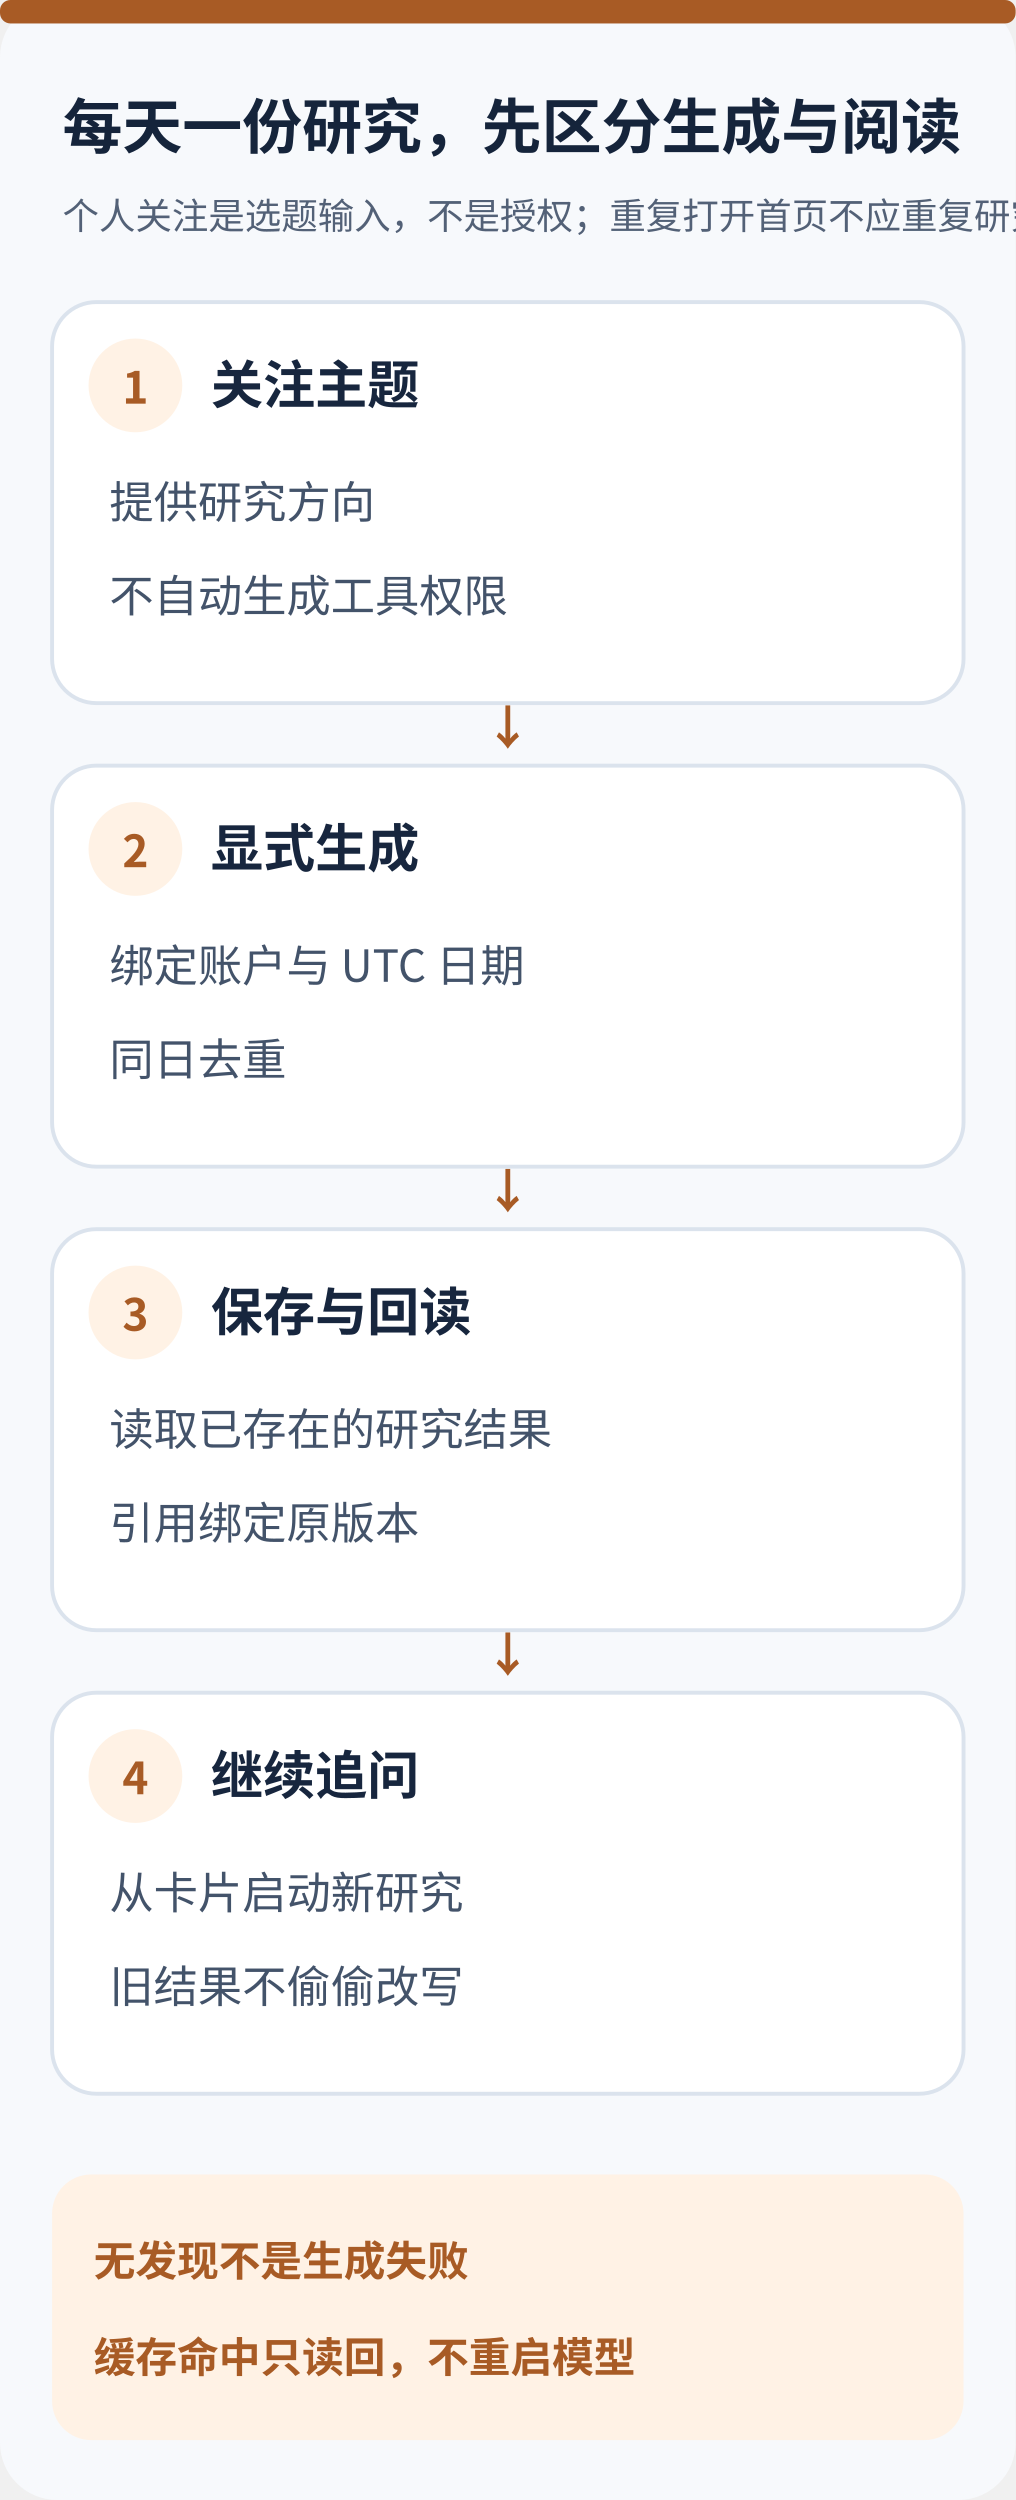
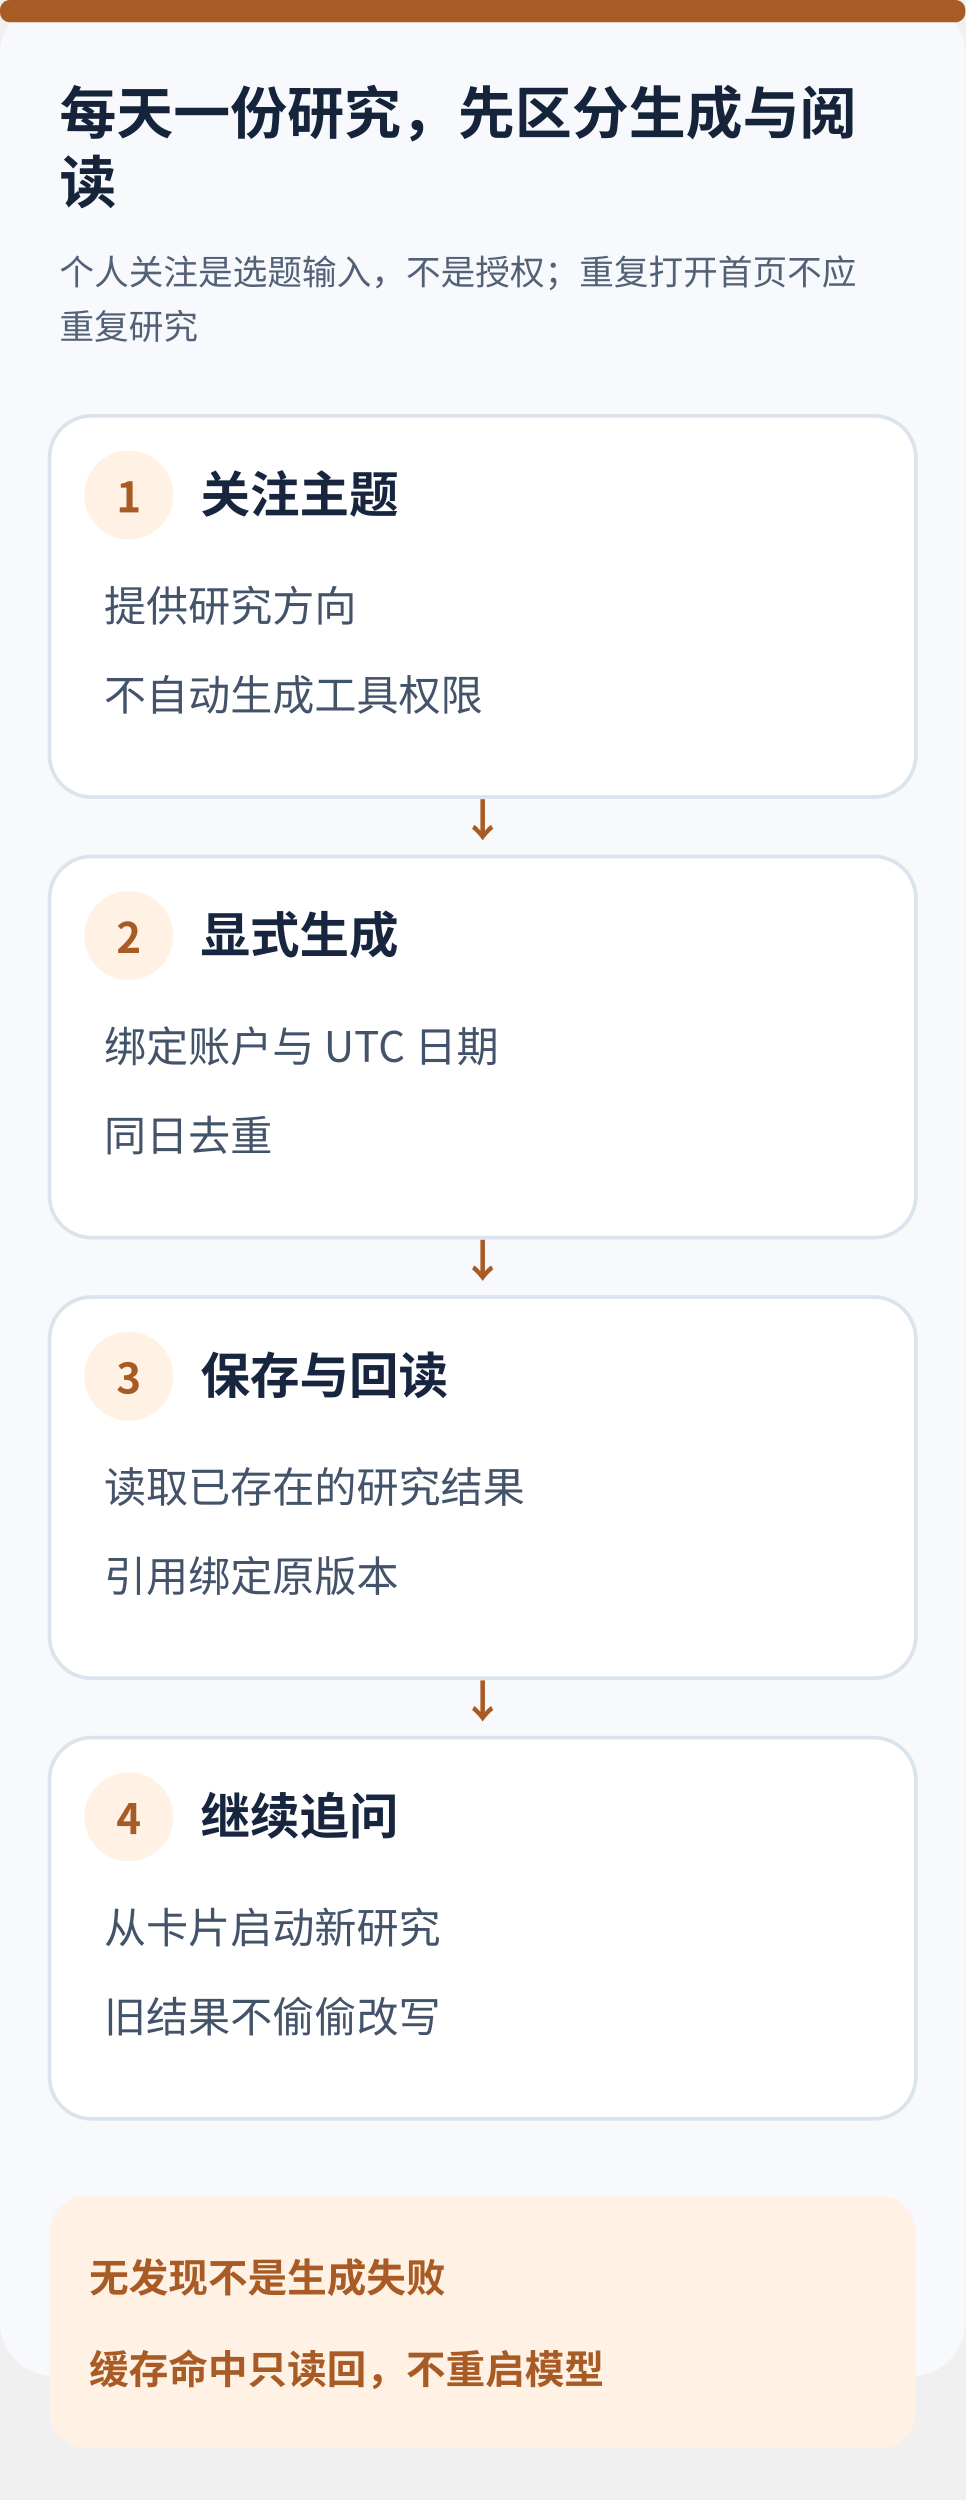
- <svg xmlns="http://www.w3.org/2000/svg" viewBox="0 0 390 960" width="390" height="960" role="img" aria-label="每天一份研究，先区分生成与阅读">
+ <svg xmlns="http://www.w3.org/2000/svg" viewBox="0 0 390 1010" width="390" height="1010" role="img" aria-label="每天一份研究，先区分生成与阅读">
  <rect width="390" height="960" rx="22" fill="#f7f9fc" />
  <rect x="0" y="0" width="390" height="9" rx="4" fill="#a85b25" />
-   <text x="24" y="57" font-family="Noto Sans CJK SC,PingFang SC,Microsoft YaHei,sans-serif" font-size="23" fill="#15243b" font-weight="700" text-anchor="start">每天一份研究，先区分生成与阅读</text>
-   <text x="24" y="88" font-family="Noto Sans CJK SC,PingFang SC,Microsoft YaHei,sans-serif" font-size="14" fill="#536177" font-weight="400" text-anchor="start">个人关注是选题输入，不是授权；重复打开首页不应重复研究</text>
-   <rect x="20" y="116" width="350" height="154" rx="17" fill="white" stroke="#dbe3ed" stroke-width="1.5" />
-   <circle cx="52" cy="148" r="18" fill="#fff2e5" />
-   <text x="52" y="155" font-family="Noto Sans CJK SC,PingFang SC,Microsoft YaHei,sans-serif" font-size="17" fill="#a85b25" font-weight="700" text-anchor="middle">1</text>
-   <text x="81" y="155" font-family="Noto Sans CJK SC,PingFang SC,Microsoft YaHei,sans-serif" font-size="20" fill="#17263e" font-weight="700" text-anchor="start">关注主题</text>
-   <text x="42" y="199" font-family="Noto Sans CJK SC,PingFang SC,Microsoft YaHei,sans-serif" font-size="17" fill="#43536a" font-weight="400" text-anchor="start">提供研究方向</text>
-   <text x="42" y="235" font-family="Noto Sans CJK SC,PingFang SC,Microsoft YaHei,sans-serif" font-size="17" fill="#43536a" font-weight="400" text-anchor="start">不自动生成工具权限</text>
-   <text x="195" y="286" font-family="Noto Sans CJK SC,PingFang SC,Microsoft YaHei,sans-serif" font-size="18" fill="#a85b25" font-weight="700" text-anchor="middle">↓</text>
-   <rect x="20" y="294" width="350" height="154" rx="17" fill="white" stroke="#dbe3ed" stroke-width="1.5" />
-   <circle cx="52" cy="326" r="18" fill="#fff2e5" />
-   <text x="52" y="333" font-family="Noto Sans CJK SC,PingFang SC,Microsoft YaHei,sans-serif" font-size="17" fill="#a85b25" font-weight="700" text-anchor="middle">2</text>
-   <text x="81" y="333" font-family="Noto Sans CJK SC,PingFang SC,Microsoft YaHei,sans-serif" font-size="20" fill="#17263e" font-weight="700" text-anchor="start">显式生成</text>
-   <text x="42" y="377" font-family="Noto Sans CJK SC,PingFang SC,Microsoft YaHei,sans-serif" font-size="17" fill="#43536a" font-weight="400" text-anchor="start">绑定账户与 UTC 日期</text>
-   <text x="42" y="413" font-family="Noto Sans CJK SC,PingFang SC,Microsoft YaHei,sans-serif" font-size="17" fill="#43536a" font-weight="400" text-anchor="start">同日去重</text>
-   <text x="195" y="464" font-family="Noto Sans CJK SC,PingFang SC,Microsoft YaHei,sans-serif" font-size="18" fill="#a85b25" font-weight="700" text-anchor="middle">↓</text>
-   <rect x="20" y="472" width="350" height="154" rx="17" fill="white" stroke="#dbe3ed" stroke-width="1.5" />
-   <circle cx="52" cy="504" r="18" fill="#fff2e5" />
-   <text x="52" y="511" font-family="Noto Sans CJK SC,PingFang SC,Microsoft YaHei,sans-serif" font-size="17" fill="#a85b25" font-weight="700" text-anchor="middle">3</text>
-   <text x="81" y="511" font-family="Noto Sans CJK SC,PingFang SC,Microsoft YaHei,sans-serif" font-size="20" fill="#17263e" font-weight="700" text-anchor="start">保存与回读</text>
-   <text x="42" y="555" font-family="Noto Sans CJK SC,PingFang SC,Microsoft YaHei,sans-serif" font-size="17" fill="#43536a" font-weight="400" text-anchor="start">读取已存在的研究结果</text>
-   <text x="42" y="591" font-family="Noto Sans CJK SC,PingFang SC,Microsoft YaHei,sans-serif" font-size="17" fill="#43536a" font-weight="400" text-anchor="start">引用绑定原版本</text>
-   <text x="195" y="642" font-family="Noto Sans CJK SC,PingFang SC,Microsoft YaHei,sans-serif" font-size="18" fill="#a85b25" font-weight="700" text-anchor="middle">↓</text>
-   <rect x="20" y="650" width="350" height="154" rx="17" fill="white" stroke="#dbe3ed" stroke-width="1.5" />
-   <circle cx="52" cy="682" r="18" fill="#fff2e5" />
-   <text x="52" y="689" font-family="Noto Sans CJK SC,PingFang SC,Microsoft YaHei,sans-serif" font-size="17" fill="#a85b25" font-weight="700" text-anchor="middle">4</text>
-   <text x="81" y="689" font-family="Noto Sans CJK SC,PingFang SC,Microsoft YaHei,sans-serif" font-size="20" fill="#17263e" font-weight="700" text-anchor="start">继续追问</text>
-   <text x="42" y="733" font-family="Noto Sans CJK SC,PingFang SC,Microsoft YaHei,sans-serif" font-size="17" fill="#43536a" font-weight="400" text-anchor="start">从卡片启动新研究</text>
-   <text x="42" y="769" font-family="Noto Sans CJK SC,PingFang SC,Microsoft YaHei,sans-serif" font-size="17" fill="#43536a" font-weight="400" text-anchor="start">旧结果不偷偷改写</text>
-   <rect x="20" y="835" width="350" height="102" rx="15" fill="#fff2e5" />
-   <text x="36" y="874" font-family="Noto Sans CJK SC,PingFang SC,Microsoft YaHei,sans-serif" font-size="16" fill="#a85b25" font-weight="600" text-anchor="start">无发现不是生成失败</text>
-   <text x="36" y="911" font-family="Noto Sans CJK SC,PingFang SC,Microsoft YaHei,sans-serif" font-size="16" fill="#a85b25" font-weight="600" text-anchor="start">缓存命中只读回，不重启模型</text>
+   <text x="24" y="54" font-family="Noto Sans CJK SC,PingFang SC,Microsoft YaHei,sans-serif" font-size="23" fill="#15243b" font-weight="700" text-anchor="start">每天一份研究，先区分生成与阅</text>
+   <text x="24" y="82" font-family="Noto Sans CJK SC,PingFang SC,Microsoft YaHei,sans-serif" font-size="23" fill="#15243b" font-weight="700" text-anchor="start">读</text>
+   <text x="24" y="115" font-family="Noto Sans CJK SC,PingFang SC,Microsoft YaHei,sans-serif" font-size="14" fill="#536177" font-weight="400" text-anchor="start">个人关注是选题输入，不是授权；重复打开首页不应</text>
+   <text x="24" y="137" font-family="Noto Sans CJK SC,PingFang SC,Microsoft YaHei,sans-serif" font-size="14" fill="#536177" font-weight="400" text-anchor="start">重复研究</text>
+   <rect x="20" y="168" width="350" height="154" rx="17" fill="white" stroke="#dbe3ed" stroke-width="1.5" />
+   <circle cx="52" cy="200" r="18" fill="#fff2e5" />
+   <text x="52" y="207" font-family="Noto Sans CJK SC,PingFang SC,Microsoft YaHei,sans-serif" font-size="17" fill="#a85b25" font-weight="700" text-anchor="middle">1</text>
+   <text x="81" y="207" font-family="Noto Sans CJK SC,PingFang SC,Microsoft YaHei,sans-serif" font-size="20" fill="#17263e" font-weight="700" text-anchor="start">关注主题</text>
+   <text x="42" y="251" font-family="Noto Sans CJK SC,PingFang SC,Microsoft YaHei,sans-serif" font-size="17" fill="#43536a" font-weight="400" text-anchor="start">提供研究方向</text>
+   <text x="42" y="287" font-family="Noto Sans CJK SC,PingFang SC,Microsoft YaHei,sans-serif" font-size="17" fill="#43536a" font-weight="400" text-anchor="start">不自动生成工具权限</text>
+   <text x="195" y="338" font-family="Noto Sans CJK SC,PingFang SC,Microsoft YaHei,sans-serif" font-size="18" fill="#a85b25" font-weight="700" text-anchor="middle">↓</text>
+   <rect x="20" y="346" width="350" height="154" rx="17" fill="white" stroke="#dbe3ed" stroke-width="1.5" />
+   <circle cx="52" cy="378" r="18" fill="#fff2e5" />
+   <text x="52" y="385" font-family="Noto Sans CJK SC,PingFang SC,Microsoft YaHei,sans-serif" font-size="17" fill="#a85b25" font-weight="700" text-anchor="middle">2</text>
+   <text x="81" y="385" font-family="Noto Sans CJK SC,PingFang SC,Microsoft YaHei,sans-serif" font-size="20" fill="#17263e" font-weight="700" text-anchor="start">显式生成</text>
+   <text x="42" y="429" font-family="Noto Sans CJK SC,PingFang SC,Microsoft YaHei,sans-serif" font-size="17" fill="#43536a" font-weight="400" text-anchor="start">绑定账户与 UTC 日期</text>
+   <text x="42" y="465" font-family="Noto Sans CJK SC,PingFang SC,Microsoft YaHei,sans-serif" font-size="17" fill="#43536a" font-weight="400" text-anchor="start">同日去重</text>
+   <text x="195" y="516" font-family="Noto Sans CJK SC,PingFang SC,Microsoft YaHei,sans-serif" font-size="18" fill="#a85b25" font-weight="700" text-anchor="middle">↓</text>
+   <rect x="20" y="524" width="350" height="154" rx="17" fill="white" stroke="#dbe3ed" stroke-width="1.5" />
+   <circle cx="52" cy="556" r="18" fill="#fff2e5" />
+   <text x="52" y="563" font-family="Noto Sans CJK SC,PingFang SC,Microsoft YaHei,sans-serif" font-size="17" fill="#a85b25" font-weight="700" text-anchor="middle">3</text>
+   <text x="81" y="563" font-family="Noto Sans CJK SC,PingFang SC,Microsoft YaHei,sans-serif" font-size="20" fill="#17263e" font-weight="700" text-anchor="start">保存与回读</text>
+   <text x="42" y="607" font-family="Noto Sans CJK SC,PingFang SC,Microsoft YaHei,sans-serif" font-size="17" fill="#43536a" font-weight="400" text-anchor="start">读取已存在的研究结果</text>
+   <text x="42" y="643" font-family="Noto Sans CJK SC,PingFang SC,Microsoft YaHei,sans-serif" font-size="17" fill="#43536a" font-weight="400" text-anchor="start">引用绑定原版本</text>
+   <text x="195" y="694" font-family="Noto Sans CJK SC,PingFang SC,Microsoft YaHei,sans-serif" font-size="18" fill="#a85b25" font-weight="700" text-anchor="middle">↓</text>
+   <rect x="20" y="702" width="350" height="154" rx="17" fill="white" stroke="#dbe3ed" stroke-width="1.5" />
+   <circle cx="52" cy="734" r="18" fill="#fff2e5" />
+   <text x="52" y="741" font-family="Noto Sans CJK SC,PingFang SC,Microsoft YaHei,sans-serif" font-size="17" fill="#a85b25" font-weight="700" text-anchor="middle">4</text>
+   <text x="81" y="741" font-family="Noto Sans CJK SC,PingFang SC,Microsoft YaHei,sans-serif" font-size="20" fill="#17263e" font-weight="700" text-anchor="start">继续追问</text>
+   <text x="42" y="785" font-family="Noto Sans CJK SC,PingFang SC,Microsoft YaHei,sans-serif" font-size="17" fill="#43536a" font-weight="400" text-anchor="start">从卡片启动新研究</text>
+   <text x="42" y="821" font-family="Noto Sans CJK SC,PingFang SC,Microsoft YaHei,sans-serif" font-size="17" fill="#43536a" font-weight="400" text-anchor="start">旧结果不偷偷改写</text>
+   <rect x="20" y="887" width="350" height="102" rx="15" fill="#fff2e5" />
+   <text x="36" y="926" font-family="Noto Sans CJK SC,PingFang SC,Microsoft YaHei,sans-serif" font-size="16" fill="#a85b25" font-weight="600" text-anchor="start">无发现不是生成失败</text>
+   <text x="36" y="963" font-family="Noto Sans CJK SC,PingFang SC,Microsoft YaHei,sans-serif" font-size="16" fill="#a85b25" font-weight="600" text-anchor="start">缓存命中只读回，不重启模型</text>
</svg>
